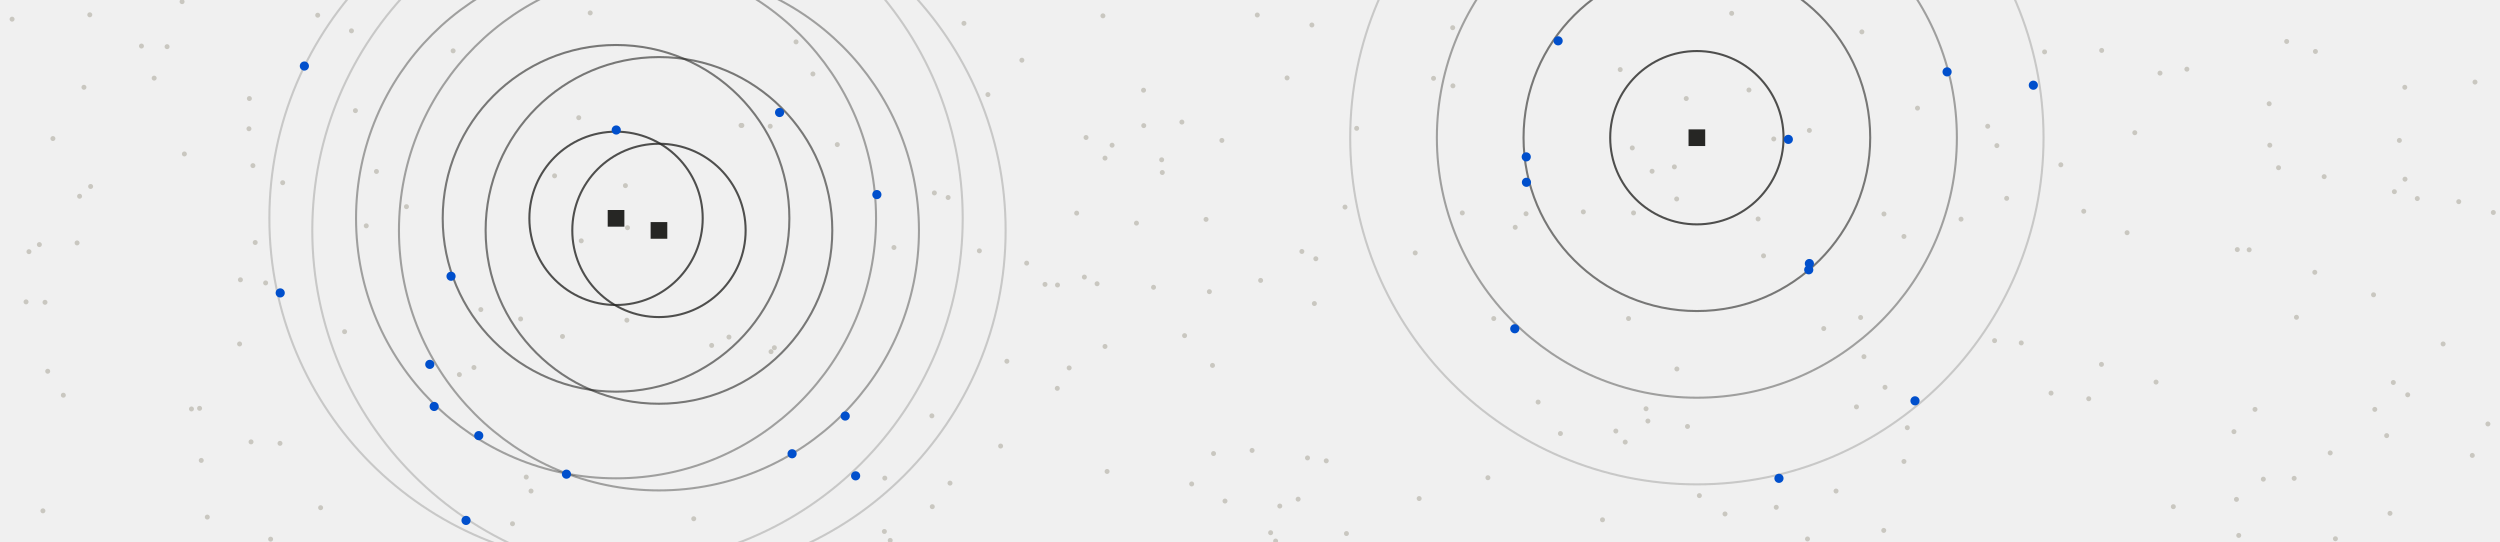
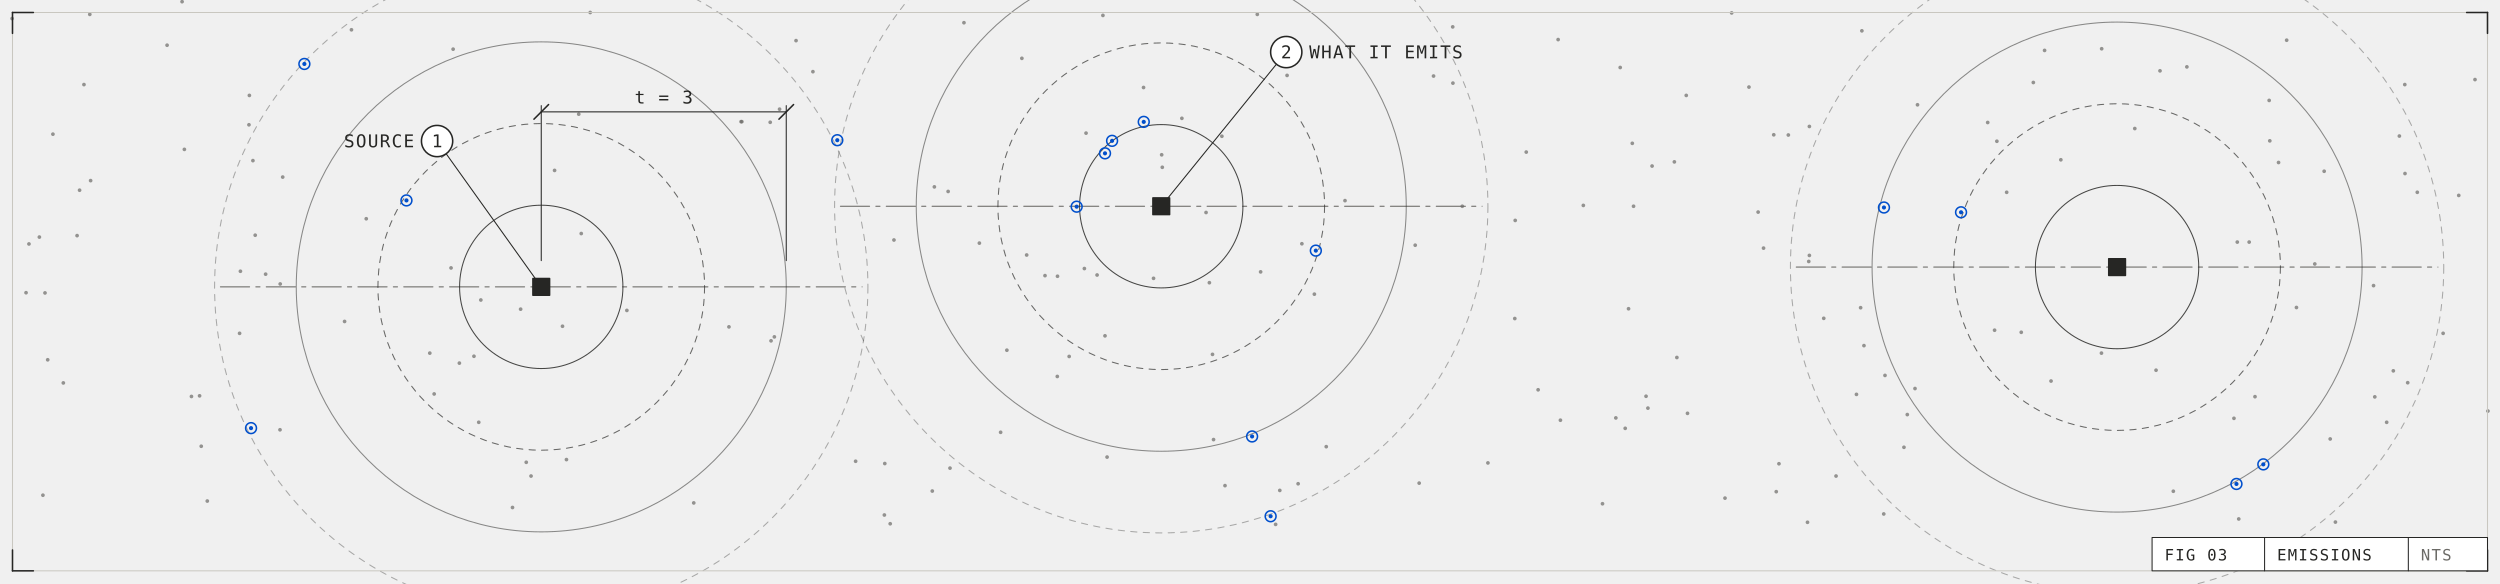
- <svg xmlns="http://www.w3.org/2000/svg" viewBox="0 0 1200 260" width="1200" height="260" role="img" aria-label="Signals spreading in rings from a few sources; the readers they reach light up">
+ <svg xmlns="http://www.w3.org/2000/svg" viewBox="0 0 1200 280" width="1200" height="280" role="img" aria-label="Signals spreading in rings from a few sources; the readers they reach are marked">
  <g fill="none" stroke-linecap="round" stroke-linejoin="round">
-     <circle cx="295.7" cy="104.8" r="41.6" stroke="#262624" stroke-width="1" opacity="0.80" />
-     <circle cx="295.7" cy="104.8" r="83.2" stroke="#262624" stroke-width="1" opacity="0.60" />
-     <circle cx="295.7" cy="104.8" r="124.8" stroke="#262624" stroke-width="1" opacity="0.40" />
-     <circle cx="295.7" cy="104.8" r="166.4" stroke="#262624" stroke-width="1" opacity="0.20" />
-     <rect x="291.7" y="100.8" width="8" height="8" fill="#262624" stroke="none" />
-     <circle cx="814.5" cy="66.1" r="41.6" stroke="#262624" stroke-width="1" opacity="0.80" />
-     <circle cx="814.5" cy="66.1" r="83.2" stroke="#262624" stroke-width="1" opacity="0.60" />
-     <circle cx="814.5" cy="66.1" r="124.8" stroke="#262624" stroke-width="1" opacity="0.40" />
-     <circle cx="814.5" cy="66.1" r="166.4" stroke="#262624" stroke-width="1" opacity="0.20" />
-     <rect x="810.5" y="62.1" width="8" height="8" fill="#262624" stroke="none" />
-     <circle cx="316.3" cy="110.6" r="41.6" stroke="#262624" stroke-width="1" opacity="0.80" />
-     <circle cx="316.3" cy="110.6" r="83.2" stroke="#262624" stroke-width="1" opacity="0.60" />
-     <circle cx="316.3" cy="110.6" r="124.8" stroke="#262624" stroke-width="1" opacity="0.40" />
-     <circle cx="316.3" cy="110.6" r="166.4" stroke="#262624" stroke-width="1" opacity="0.20" />
-     <rect x="312.3" y="106.6" width="8" height="8" fill="#262624" stroke="none" />
-     <circle cx="1147.2" cy="246.4" r="1.2" fill="#c9c7c0" stroke="none" />
-     <circle cx="67.9" cy="22.1" r="1.2" fill="#c9c7c0" stroke="none" />
-     <circle cx="1002.6" cy="191.4" r="1.2" fill="#c9c7c0" stroke="none" />
-     <circle cx="803.7" cy="80.1" r="1.2" fill="#c9c7c0" stroke="none" />
-     <circle cx="727.1" cy="157.8" r="2.2" fill="#004fcc" stroke="none" />
-     <circle cx="697.4" cy="41.2" r="1.2" fill="#c9c7c0" stroke="none" />
-     <circle cx="516.8" cy="102.3" r="1.2" fill="#c9c7c0" stroke="none" />
-     <circle cx="867.6" cy="258.7" r="1.2" fill="#c9c7c0" stroke="none" />
-     <circle cx="1139.3" cy="141.5" r="1.2" fill="#c9c7c0" stroke="none" />
-     <circle cx="533.8" cy="69.7" r="1.2" fill="#c9c7c0" stroke="none" />
-     <circle cx="43.1" cy="7.1" r="1.2" fill="#c9c7c0" stroke="none" />
-     <circle cx="557.9" cy="82.8" r="1.2" fill="#c9c7c0" stroke="none" />
-     <circle cx="456.0" cy="231.9" r="1.2" fill="#c9c7c0" stroke="none" />
-     <circle cx="630.9" cy="145.7" r="1.2" fill="#c9c7c0" stroke="none" />
-     <circle cx="283.3" cy="6.2" r="1.2" fill="#c9c7c0" stroke="none" />
-     <circle cx="390.2" cy="35.5" r="1.2" fill="#c9c7c0" stroke="none" />
-     <circle cx="612.3" cy="259.7" r="1.2" fill="#c9c7c0" stroke="none" />
-     <circle cx="809.4" cy="47.3" r="1.2" fill="#c9c7c0" stroke="none" />
-     <circle cx="1072.3" cy="207.2" r="1.2" fill="#c9c7c0" stroke="none" />
-     <circle cx="881.3" cy="235.7" r="1.2" fill="#c9c7c0" stroke="none" />
-     <circle cx="915.5" cy="205.3" r="1.2" fill="#c9c7c0" stroke="none" />
-     <circle cx="424.5" cy="255.1" r="1.2" fill="#c9c7c0" stroke="none" />
-     <circle cx="1154.3" cy="41.9" r="1.2" fill="#c9c7c0" stroke="none" />
-     <circle cx="904.8" cy="185.9" r="1.2" fill="#c9c7c0" stroke="none" />
-     <circle cx="553.7" cy="137.9" r="1.2" fill="#c9c7c0" stroke="none" />
-     <circle cx="588.0" cy="240.5" r="1.2" fill="#c9c7c0" stroke="none" />
-     <circle cx="601.0" cy="216.2" r="1.2" fill="#c9c7c0" stroke="none" />
-     <circle cx="424.7" cy="229.5" r="1.2" fill="#c9c7c0" stroke="none" />
-     <circle cx="1079.6" cy="119.9" r="1.2" fill="#c9c7c0" stroke="none" />
-     <circle cx="681.2" cy="239.3" r="1.2" fill="#c9c7c0" stroke="none" />
-     <circle cx="868.5" cy="126.5" r="2.2" fill="#004fcc" stroke="none" />
-     <circle cx="266.2" cy="84.4" r="1.2" fill="#c9c7c0" stroke="none" />
-     <circle cx="839.5" cy="43.2" r="1.2" fill="#c9c7c0" stroke="none" />
-     <circle cx="1089.5" cy="69.7" r="1.2" fill="#c9c7c0" stroke="none" />
-     <circle cx="1093.7" cy="80.5" r="1.2" fill="#c9c7c0" stroke="none" />
-     <circle cx="1148.8" cy="183.6" r="1.2" fill="#c9c7c0" stroke="none" />
-     <circle cx="605.1" cy="134.6" r="1.2" fill="#c9c7c0" stroke="none" />
-     <circle cx="781.7" cy="152.9" r="1.2" fill="#c9c7c0" stroke="none" />
-     <circle cx="374.2" cy="54.0" r="2.2" fill="#004fcc" stroke="none" />
-     <circle cx="614.3" cy="242.9" r="1.2" fill="#c9c7c0" stroke="none" />
-     <circle cx="747.9" cy="19.6" r="2.2" fill="#004fcc" stroke="none" />
-     <circle cx="984.5" cy="188.7" r="1.2" fill="#c9c7c0" stroke="none" />
-     <circle cx="1089.2" cy="49.8" r="1.2" fill="#c9c7c0" stroke="none" />
-     <circle cx="893.7" cy="15.3" r="1.2" fill="#c9c7c0" stroke="none" />
-     <circle cx="783.5" cy="71.0" r="1.2" fill="#c9c7c0" stroke="none" />
-     <circle cx="271.9" cy="227.6" r="2.2" fill="#004fcc" stroke="none" />
-     <circle cx="127.5" cy="135.8" r="1.2" fill="#c9c7c0" stroke="none" />
-     <circle cx="1024.7" cy="63.7" r="1.2" fill="#c9c7c0" stroke="none" />
-     <circle cx="252.6" cy="229.0" r="1.2" fill="#c9c7c0" stroke="none" />
-     <circle cx="507.5" cy="186.4" r="1.2" fill="#c9c7c0" stroke="none" />
-     <circle cx="38.2" cy="94.2" r="1.2" fill="#c9c7c0" stroke="none" />
-     <circle cx="206.3" cy="174.9" r="2.2" fill="#004fcc" stroke="none" />
-     <circle cx="99.5" cy="248.2" r="1.2" fill="#c9c7c0" stroke="none" />
-     <circle cx="30.4" cy="189.7" r="1.2" fill="#c9c7c0" stroke="none" />
-     <circle cx="25.4" cy="66.5" r="1.2" fill="#c9c7c0" stroke="none" />
-     <circle cx="976.0" cy="40.9" r="2.2" fill="#004fcc" stroke="none" />
-     <circle cx="220.5" cy="179.8" r="1.2" fill="#c9c7c0" stroke="none" />
-     <circle cx="462.7" cy="11.2" r="1.2" fill="#c9c7c0" stroke="none" />
-     <circle cx="1188.0" cy="39.4" r="1.2" fill="#c9c7c0" stroke="none" />
-     <circle cx="43.5" cy="89.5" r="1.2" fill="#c9c7c0" stroke="none" />
-     <circle cx="738.3" cy="193.0" r="1.2" fill="#c9c7c0" stroke="none" />
-     <circle cx="135.7" cy="87.7" r="1.2" fill="#c9c7c0" stroke="none" />
-     <circle cx="37.0" cy="116.6" r="1.2" fill="#c9c7c0" stroke="none" />
-     <circle cx="919.2" cy="192.4" r="2.2" fill="#004fcc" stroke="none" />
-     <circle cx="1082.4" cy="196.5" r="1.2" fill="#c9c7c0" stroke="none" />
-     <circle cx="1034.9" cy="183.4" r="1.2" fill="#c9c7c0" stroke="none" />
-     <circle cx="567.3" cy="58.6" r="1.2" fill="#c9c7c0" stroke="none" />
-     <circle cx="793.0" cy="82.2" r="1.2" fill="#c9c7c0" stroke="none" />
-     <circle cx="122.5" cy="116.4" r="1.2" fill="#c9c7c0" stroke="none" />
-     <circle cx="1049.7" cy="33.2" r="1.2" fill="#c9c7c0" stroke="none" />
-     <circle cx="701.9" cy="102.2" r="1.2" fill="#c9c7c0" stroke="none" />
-     <circle cx="617.8" cy="37.4" r="1.2" fill="#c9c7c0" stroke="none" />
-     <circle cx="1151.7" cy="67.4" r="1.2" fill="#c9c7c0" stroke="none" />
-     <circle cx="727.3" cy="109.1" r="1.2" fill="#c9c7c0" stroke="none" />
-     <circle cx="21.6" cy="145.1" r="1.2" fill="#c9c7c0" stroke="none" />
-     <circle cx="168.7" cy="14.8" r="1.2" fill="#c9c7c0" stroke="none" />
-     <circle cx="40.3" cy="41.9" r="1.2" fill="#c9c7c0" stroke="none" />
-     <circle cx="115.0" cy="165.1" r="1.2" fill="#c9c7c0" stroke="none" />
-     <circle cx="609.9" cy="255.7" r="1.2" fill="#c9c7c0" stroke="none" />
-     <circle cx="1121.0" cy="258.6" r="1.2" fill="#c9c7c0" stroke="none" />
-     <circle cx="279.0" cy="115.6" r="1.2" fill="#c9c7c0" stroke="none" />
-     <circle cx="300.9" cy="153.7" r="1.2" fill="#c9c7c0" stroke="none" />
-     <circle cx="749.0" cy="208.1" r="1.2" fill="#c9c7c0" stroke="none" />
-     <circle cx="851.4" cy="66.7" r="1.2" fill="#c9c7c0" stroke="none" />
-     <circle cx="507.6" cy="136.8" r="1.2" fill="#c9c7c0" stroke="none" />
-     <circle cx="5.8" cy="9.2" r="1.2" fill="#c9c7c0" stroke="none" />
-     <circle cx="490.5" cy="28.9" r="1.2" fill="#c9c7c0" stroke="none" />
-     <circle cx="868.5" cy="62.6" r="1.2" fill="#c9c7c0" stroke="none" />
-     <circle cx="119.7" cy="47.3" r="1.2" fill="#c9c7c0" stroke="none" />
-     <circle cx="277.8" cy="56.5" r="1.2" fill="#c9c7c0" stroke="none" />
-     <circle cx="624.9" cy="120.7" r="1.2" fill="#c9c7c0" stroke="none" />
-     <circle cx="371.7" cy="166.9" r="1.2" fill="#c9c7c0" stroke="none" />
-     <circle cx="254.9" cy="235.7" r="1.2" fill="#c9c7c0" stroke="none" />
-     <circle cx="1155.7" cy="189.5" r="1.2" fill="#c9c7c0" stroke="none" />
-     <circle cx="520.5" cy="133.0" r="1.2" fill="#c9c7c0" stroke="none" />
-     <circle cx="697.3" cy="13.3" r="1.2" fill="#c9c7c0" stroke="none" />
-     <circle cx="501.6" cy="136.5" r="1.2" fill="#c9c7c0" stroke="none" />
-     <circle cx="217.5" cy="24.4" r="1.2" fill="#c9c7c0" stroke="none" />
-     <circle cx="963.2" cy="95.2" r="1.2" fill="#c9c7c0" stroke="none" />
-     <circle cx="623.1" cy="239.6" r="1.2" fill="#c9c7c0" stroke="none" />
-     <circle cx="732.6" cy="75.3" r="2.2" fill="#004fcc" stroke="none" />
-     <circle cx="1180.2" cy="96.8" r="1.2" fill="#c9c7c0" stroke="none" />
-     <circle cx="22.9" cy="178.2" r="1.2" fill="#c9c7c0" stroke="none" />
-     <circle cx="121.4" cy="79.5" r="1.2" fill="#c9c7c0" stroke="none" />
-     <circle cx="1008.7" cy="174.9" r="1.2" fill="#c9c7c0" stroke="none" />
-     <circle cx="18.9" cy="117.4" r="1.2" fill="#c9c7c0" stroke="none" />
-     <circle cx="492.8" cy="126.3" r="1.2" fill="#c9c7c0" stroke="none" />
-     <circle cx="249.9" cy="153.1" r="1.2" fill="#c9c7c0" stroke="none" />
-     <circle cx="88.5" cy="73.9" r="1.2" fill="#c9c7c0" stroke="none" />
-     <circle cx="447.5" cy="243.2" r="1.2" fill="#c9c7c0" stroke="none" />
-     <circle cx="91.9" cy="196.3" r="1.2" fill="#c9c7c0" stroke="none" />
-     <circle cx="230.8" cy="148.6" r="1.2" fill="#c9c7c0" stroke="none" />
-     <circle cx="470.1" cy="120.4" r="1.2" fill="#c9c7c0" stroke="none" />
-     <circle cx="904.3" cy="102.7" r="1.2" fill="#c9c7c0" stroke="none" />
-     <circle cx="146.1" cy="31.7" r="2.2" fill="#004fcc" stroke="none" />
-     <circle cx="96.6" cy="221.0" r="1.2" fill="#c9c7c0" stroke="none" />
-     <circle cx="769.2" cy="249.5" r="1.2" fill="#c9c7c0" stroke="none" />
-     <circle cx="831.2" cy="6.4" r="1.2" fill="#c9c7c0" stroke="none" />
-     <circle cx="791.0" cy="202.1" r="1.2" fill="#c9c7c0" stroke="none" />
-     <circle cx="868.2" cy="129.5" r="2.2" fill="#004fcc" stroke="none" />
-     <circle cx="429.1" cy="118.8" r="1.2" fill="#c9c7c0" stroke="none" />
-     <circle cx="958.5" cy="69.9" r="1.2" fill="#c9c7c0" stroke="none" />
-     <circle cx="631.6" cy="124.2" r="1.2" fill="#c9c7c0" stroke="none" />
-     <circle cx="1145.6" cy="209.1" r="1.2" fill="#c9c7c0" stroke="none" />
-     <circle cx="1118.5" cy="217.4" r="1.2" fill="#c9c7c0" stroke="none" />
-     <circle cx="356.1" cy="60.2" r="1.2" fill="#c9c7c0" stroke="none" />
-     <circle cx="586.5" cy="67.4" r="1.2" fill="#c9c7c0" stroke="none" />
-     <circle cx="513.2" cy="176.6" r="1.2" fill="#c9c7c0" stroke="none" />
-     <circle cx="1102.3" cy="152.3" r="1.2" fill="#c9c7c0" stroke="none" />
-     <circle cx="981.4" cy="24.9" r="1.2" fill="#c9c7c0" stroke="none" />
-     <circle cx="427.3" cy="259.4" r="1.2" fill="#c9c7c0" stroke="none" />
-     <circle cx="175.8" cy="108.4" r="1.2" fill="#c9c7c0" stroke="none" />
-     <circle cx="80.2" cy="22.4" r="1.2" fill="#c9c7c0" stroke="none" />
-     <circle cx="1074.6" cy="257.0" r="1.2" fill="#c9c7c0" stroke="none" />
-     <circle cx="777.7" cy="33.4" r="1.2" fill="#c9c7c0" stroke="none" />
-     <circle cx="355.7" cy="60.2" r="1.2" fill="#c9c7c0" stroke="none" />
-     <circle cx="804.9" cy="177.1" r="1.2" fill="#c9c7c0" stroke="none" />
-     <circle cx="526.6" cy="136.2" r="1.2" fill="#c9c7c0" stroke="none" />
-     <circle cx="134.5" cy="140.6" r="2.2" fill="#004fcc" stroke="none" />
-     <circle cx="1139.9" cy="196.5" r="1.2" fill="#c9c7c0" stroke="none" />
-     <circle cx="115.4" cy="134.3" r="1.2" fill="#c9c7c0" stroke="none" />
-     <circle cx="858.4" cy="66.9" r="2.2" fill="#004fcc" stroke="none" />
-     <circle cx="1073.9" cy="119.8" r="1.2" fill="#c9c7c0" stroke="none" />
-     <circle cx="843.9" cy="105.1" r="1.2" fill="#c9c7c0" stroke="none" />
-     <circle cx="1194.2" cy="203.5" r="1.2" fill="#c9c7c0" stroke="none" />
-     <circle cx="688.1" cy="37.6" r="1.2" fill="#c9c7c0" stroke="none" />
-     <circle cx="529.4" cy="7.6" r="1.2" fill="#c9c7c0" stroke="none" />
-     <circle cx="714.2" cy="229.3" r="1.2" fill="#c9c7c0" stroke="none" />
-     <circle cx="216.5" cy="132.6" r="2.2" fill="#004fcc" stroke="none" />
-     <circle cx="578.9" cy="105.3" r="1.2" fill="#c9c7c0" stroke="none" />
-     <circle cx="852.6" cy="243.5" r="1.2" fill="#c9c7c0" stroke="none" />
-     <circle cx="846.5" cy="122.8" r="1.2" fill="#c9c7c0" stroke="none" />
-     <circle cx="1154.4" cy="86.0" r="1.2" fill="#c9c7c0" stroke="none" />
-     <circle cx="894.7" cy="171.2" r="1.2" fill="#c9c7c0" stroke="none" />
-     <circle cx="913.9" cy="221.5" r="1.2" fill="#c9c7c0" stroke="none" />
-     <circle cx="270.0" cy="161.5" r="1.2" fill="#c9c7c0" stroke="none" />
-     <circle cx="483.3" cy="173.4" r="1.2" fill="#c9c7c0" stroke="none" />
-     <circle cx="1172.7" cy="165.1" r="1.2" fill="#c9c7c0" stroke="none" />
-     <circle cx="13.9" cy="120.8" r="1.2" fill="#c9c7c0" stroke="none" />
-     <circle cx="853.9" cy="229.6" r="2.2" fill="#004fcc" stroke="none" />
-     <circle cx="780.1" cy="212.2" r="1.2" fill="#c9c7c0" stroke="none" />
-     <circle cx="20.6" cy="245.2" r="1.2" fill="#c9c7c0" stroke="none" />
-     <circle cx="875.4" cy="157.7" r="1.2" fill="#c9c7c0" stroke="none" />
-     <circle cx="1086.4" cy="230.0" r="1.2" fill="#c9c7c0" stroke="none" />
-     <circle cx="120.5" cy="212.1" r="1.2" fill="#c9c7c0" stroke="none" />
-     <circle cx="920.4" cy="51.9" r="1.2" fill="#c9c7c0" stroke="none" />
-     <circle cx="893.1" cy="152.4" r="1.2" fill="#c9c7c0" stroke="none" />
-     <circle cx="229.8" cy="209.1" r="2.2" fill="#004fcc" stroke="none" />
-     <circle cx="165.4" cy="159.2" r="1.2" fill="#c9c7c0" stroke="none" />
-     <circle cx="521.3" cy="66.0" r="1.2" fill="#c9c7c0" stroke="none" />
-     <circle cx="679.3" cy="121.4" r="1.2" fill="#c9c7c0" stroke="none" />
-     <circle cx="246.0" cy="251.4" r="1.2" fill="#c9c7c0" stroke="none" />
-     <circle cx="87.4" cy="0.8" r="1.2" fill="#c9c7c0" stroke="none" />
-     <circle cx="582.5" cy="217.7" r="1.2" fill="#c9c7c0" stroke="none" />
-     <circle cx="790.1" cy="196.2" r="1.2" fill="#c9c7c0" stroke="none" />
-     <circle cx="582.0" cy="175.4" r="1.2" fill="#c9c7c0" stroke="none" />
-     <circle cx="401.9" cy="69.4" r="1.2" fill="#c9c7c0" stroke="none" />
-     <circle cx="603.5" cy="7.2" r="1.2" fill="#c9c7c0" stroke="none" />
-     <circle cx="95.8" cy="196.0" r="1.2" fill="#c9c7c0" stroke="none" />
-     <circle cx="208.4" cy="195.1" r="2.2" fill="#004fcc" stroke="none" />
-     <circle cx="941.3" cy="105.2" r="1.2" fill="#c9c7c0" stroke="none" />
-     <circle cx="810.0" cy="204.7" r="1.2" fill="#c9c7c0" stroke="none" />
-     <circle cx="1036.8" cy="35.1" r="1.2" fill="#c9c7c0" stroke="none" />
-     <circle cx="195.1" cy="99.2" r="1.2" fill="#c9c7c0" stroke="none" />
-     <circle cx="557.6" cy="76.7" r="1.2" fill="#c9c7c0" stroke="none" />
-     <circle cx="12.5" cy="144.9" r="1.2" fill="#c9c7c0" stroke="none" />
-     <circle cx="1160.3" cy="95.3" r="1.2" fill="#c9c7c0" stroke="none" />
-     <circle cx="645.6" cy="99.4" r="1.2" fill="#c9c7c0" stroke="none" />
-     <circle cx="531.4" cy="226.3" r="1.2" fill="#c9c7c0" stroke="none" />
-     <circle cx="370.1" cy="168.8" r="1.2" fill="#c9c7c0" stroke="none" />
-     <circle cx="580.5" cy="140.0" r="1.2" fill="#c9c7c0" stroke="none" />
-     <circle cx="1097.6" cy="19.9" r="1.2" fill="#c9c7c0" stroke="none" />
-     <circle cx="989.2" cy="79.1" r="1.2" fill="#c9c7c0" stroke="none" />
-     <circle cx="775.6" cy="206.9" r="1.2" fill="#c9c7c0" stroke="none" />
-     <circle cx="784.1" cy="102.2" r="1.2" fill="#c9c7c0" stroke="none" />
-     <circle cx="1008.8" cy="24.2" r="1.2" fill="#c9c7c0" stroke="none" />
-     <circle cx="760.0" cy="101.7" r="1.2" fill="#c9c7c0" stroke="none" />
-     <circle cx="636.6" cy="221.2" r="1.2" fill="#c9c7c0" stroke="none" />
-     <circle cx="957.4" cy="163.5" r="1.2" fill="#c9c7c0" stroke="none" />
-     <circle cx="369.7" cy="60.6" r="1.2" fill="#c9c7c0" stroke="none" />
-     <circle cx="549.0" cy="60.3" r="1.2" fill="#c9c7c0" stroke="none" />
-     <circle cx="333.0" cy="249.0" r="1.2" fill="#c9c7c0" stroke="none" />
-     <circle cx="134.4" cy="212.8" r="1.2" fill="#c9c7c0" stroke="none" />
-     <circle cx="455.1" cy="94.8" r="1.2" fill="#c9c7c0" stroke="none" />
-     <circle cx="382.1" cy="20.1" r="1.2" fill="#c9c7c0" stroke="none" />
-     <circle cx="548.9" cy="43.3" r="1.2" fill="#c9c7c0" stroke="none" />
-     <circle cx="530.4" cy="75.9" r="1.2" fill="#c9c7c0" stroke="none" />
-     <circle cx="1073.5" cy="239.7" r="1.2" fill="#c9c7c0" stroke="none" />
-     <circle cx="530.4" cy="166.3" r="1.2" fill="#c9c7c0" stroke="none" />
-     <circle cx="1115.6" cy="84.8" r="1.2" fill="#c9c7c0" stroke="none" />
-     <circle cx="119.5" cy="61.8" r="1.2" fill="#c9c7c0" stroke="none" />
-     <circle cx="227.5" cy="176.4" r="1.2" fill="#c9c7c0" stroke="none" />
-     <circle cx="448.5" cy="92.6" r="1.2" fill="#c9c7c0" stroke="none" />
-     <circle cx="954.1" cy="60.6" r="1.2" fill="#c9c7c0" stroke="none" />
-     <circle cx="970.2" cy="164.6" r="1.2" fill="#c9c7c0" stroke="none" />
-     <circle cx="480.3" cy="214.1" r="1.2" fill="#c9c7c0" stroke="none" />
-     <circle cx="410.7" cy="228.4" r="2.2" fill="#004fcc" stroke="none" />
-     <circle cx="1111.1" cy="130.7" r="1.2" fill="#c9c7c0" stroke="none" />
-     <circle cx="828.0" cy="246.7" r="1.2" fill="#c9c7c0" stroke="none" />
-     <circle cx="891.1" cy="195.3" r="1.2" fill="#c9c7c0" stroke="none" />
-     <circle cx="1043.2" cy="243.2" r="1.2" fill="#c9c7c0" stroke="none" />
-     <circle cx="904.2" cy="254.6" r="1.2" fill="#c9c7c0" stroke="none" />
-     <circle cx="349.9" cy="161.8" r="1.2" fill="#c9c7c0" stroke="none" />
-     <circle cx="804.8" cy="95.5" r="1.2" fill="#c9c7c0" stroke="none" />
-     <circle cx="474.2" cy="45.4" r="1.2" fill="#c9c7c0" stroke="none" />
-     <circle cx="1149.3" cy="92.0" r="1.2" fill="#c9c7c0" stroke="none" />
-     <circle cx="572.0" cy="232.3" r="1.2" fill="#c9c7c0" stroke="none" />
-     <circle cx="223.7" cy="249.8" r="2.2" fill="#004fcc" stroke="none" />
-     <circle cx="152.5" cy="7.3" r="1.2" fill="#c9c7c0" stroke="none" />
-     <circle cx="420.9" cy="93.4" r="2.2" fill="#004fcc" stroke="none" />
-     <circle cx="1101.2" cy="229.6" r="1.2" fill="#c9c7c0" stroke="none" />
-     <circle cx="913.9" cy="113.5" r="1.2" fill="#c9c7c0" stroke="none" />
-     <circle cx="651.2" cy="61.6" r="1.2" fill="#c9c7c0" stroke="none" />
-     <circle cx="1000.2" cy="101.4" r="1.2" fill="#c9c7c0" stroke="none" />
-     <circle cx="341.6" cy="165.8" r="1.2" fill="#c9c7c0" stroke="none" />
-     <circle cx="180.7" cy="82.3" r="1.2" fill="#c9c7c0" stroke="none" />
-     <circle cx="1111.4" cy="24.7" r="1.2" fill="#c9c7c0" stroke="none" />
-     <circle cx="170.6" cy="53.1" r="1.2" fill="#c9c7c0" stroke="none" />
-     <circle cx="301.2" cy="109.3" r="1.2" fill="#c9c7c0" stroke="none" />
-     <circle cx="300.2" cy="89.1" r="1.2" fill="#c9c7c0" stroke="none" />
-     <circle cx="295.8" cy="62.4" r="2.2" fill="#004fcc" stroke="none" />
-     <circle cx="732.7" cy="87.5" r="2.2" fill="#004fcc" stroke="none" />
-     <circle cx="447.3" cy="199.6" r="1.2" fill="#c9c7c0" stroke="none" />
-     <circle cx="74.0" cy="37.5" r="1.2" fill="#c9c7c0" stroke="none" />
-     <circle cx="1021.0" cy="111.7" r="1.2" fill="#c9c7c0" stroke="none" />
-     <circle cx="934.6" cy="34.5" r="2.2" fill="#004fcc" stroke="none" />
-     <circle cx="627.6" cy="219.8" r="1.2" fill="#c9c7c0" stroke="none" />
-     <circle cx="405.7" cy="199.7" r="2.2" fill="#004fcc" stroke="none" />
-     <circle cx="732.5" cy="102.6" r="1.2" fill="#c9c7c0" stroke="none" />
-     <circle cx="1196.8" cy="102.0" r="1.2" fill="#c9c7c0" stroke="none" />
-     <circle cx="568.6" cy="161.1" r="1.2" fill="#c9c7c0" stroke="none" />
-     <circle cx="380.2" cy="217.8" r="2.2" fill="#004fcc" stroke="none" />
-     <circle cx="717.0" cy="152.9" r="1.2" fill="#c9c7c0" stroke="none" />
-     <circle cx="646.3" cy="256.1" r="1.2" fill="#c9c7c0" stroke="none" />
-     <circle cx="1186.7" cy="218.6" r="1.2" fill="#c9c7c0" stroke="none" />
-     <circle cx="545.5" cy="107.1" r="1.2" fill="#c9c7c0" stroke="none" />
-     <circle cx="629.7" cy="12.0" r="1.2" fill="#c9c7c0" stroke="none" />
-     <circle cx="129.9" cy="258.8" r="1.2" fill="#c9c7c0" stroke="none" />
-     <circle cx="153.9" cy="243.7" r="1.2" fill="#c9c7c0" stroke="none" />
-     <circle cx="815.7" cy="237.9" r="1.2" fill="#c9c7c0" stroke="none" />
+     <path d="M105.8 137.7L413.8 137.7" stroke="#6b6a66" stroke-width="0.5" stroke-dasharray="14 3 2 3" />
+     <circle cx="259.8" cy="137.7" r="39.2" stroke="#262624" stroke-width="0.5" fill="none" opacity="0.84" />
+     <circle cx="259.8" cy="137.7" r="78.4" stroke="#262624" stroke-width="0.5" fill="none" stroke-dasharray="3 3" opacity="0.68" />
+     <circle cx="259.8" cy="137.7" r="117.6" stroke="#262624" stroke-width="0.5" fill="none" opacity="0.52" />
+     <circle cx="259.8" cy="137.7" r="156.8" stroke="#262624" stroke-width="0.5" fill="none" stroke-dasharray="3 3" opacity="0.36" />
+     <rect x="255.8" y="133.7" width="8.0" height="8.0" stroke="#262624" stroke-width="0.75" fill="#262624" />
+     <path d="M403.4 99.0L711.4 99.0" stroke="#6b6a66" stroke-width="0.5" stroke-dasharray="14 3 2 3" />
+     <circle cx="557.4" cy="99.0" r="39.2" stroke="#262624" stroke-width="0.5" fill="none" opacity="0.84" />
+     <circle cx="557.4" cy="99.0" r="78.4" stroke="#262624" stroke-width="0.5" fill="none" stroke-dasharray="3 3" opacity="0.68" />
+     <circle cx="557.4" cy="99.0" r="117.6" stroke="#262624" stroke-width="0.5" fill="none" opacity="0.52" />
+     <circle cx="557.4" cy="99.0" r="156.8" stroke="#262624" stroke-width="0.5" fill="none" stroke-dasharray="3 3" opacity="0.36" />
+     <rect x="553.4" y="95.0" width="8.0" height="8.0" stroke="#262624" stroke-width="0.75" fill="#262624" />
+     <path d="M862.2 128.2L1170.2 128.2" stroke="#6b6a66" stroke-width="0.5" stroke-dasharray="14 3 2 3" />
+     <circle cx="1016.2" cy="128.2" r="39.2" stroke="#262624" stroke-width="0.5" fill="none" opacity="0.84" />
+     <circle cx="1016.2" cy="128.2" r="78.4" stroke="#262624" stroke-width="0.5" fill="none" stroke-dasharray="3 3" opacity="0.68" />
+     <circle cx="1016.2" cy="128.2" r="117.6" stroke="#262624" stroke-width="0.5" fill="none" opacity="0.52" />
+     <circle cx="1016.2" cy="128.2" r="156.8" stroke="#262624" stroke-width="0.5" fill="none" stroke-dasharray="3 3" opacity="0.36" />
+     <rect x="1012.2" y="124.2" width="8.0" height="8.0" stroke="#262624" stroke-width="0.75" fill="#262624" />
+     <circle cx="803.7" cy="77.7" r="0.9" fill="#6b6a66" stroke="none" opacity="0.7" />
+     <circle cx="727.1" cy="152.9" r="0.9" fill="#6b6a66" stroke="none" opacity="0.7" />
+     <circle cx="697.4" cy="39.9" r="0.9" fill="#6b6a66" stroke="none" opacity="0.7" />
+     <circle cx="516.8" cy="99.2" r="2.6" stroke="#004fcc" stroke-width="0.75" fill="none" />
+     <circle cx="516.8" cy="99.2" r="1.0" fill="#004fcc" stroke="none" />
+     <circle cx="867.6" cy="250.7" r="0.9" fill="#6b6a66" stroke="none" opacity="0.7" />
+     <circle cx="1139.3" cy="137.1" r="0.9" fill="#6b6a66" stroke="none" opacity="0.7" />
+     <circle cx="533.8" cy="67.6" r="2.6" stroke="#004fcc" stroke-width="0.75" fill="none" />
+     <circle cx="533.8" cy="67.6" r="1.0" fill="#004fcc" stroke="none" />
+     <circle cx="43.1" cy="6.9" r="0.9" fill="#6b6a66" stroke="none" opacity="0.7" />
+     <circle cx="557.9" cy="80.3" r="0.9" fill="#6b6a66" stroke="none" opacity="0.7" />
+     <circle cx="456.0" cy="224.7" r="0.9" fill="#6b6a66" stroke="none" opacity="0.7" />
+     <circle cx="630.9" cy="141.2" r="0.9" fill="#6b6a66" stroke="none" opacity="0.7" />
+     <circle cx="283.3" cy="6.0" r="0.9" fill="#6b6a66" stroke="none" opacity="0.7" />
+     <circle cx="390.2" cy="34.4" r="0.9" fill="#6b6a66" stroke="none" opacity="0.7" />
+     <circle cx="612.3" cy="251.7" r="0.9" fill="#6b6a66" stroke="none" opacity="0.7" />
+     <circle cx="809.4" cy="45.8" r="0.9" fill="#6b6a66" stroke="none" opacity="0.7" />
+     <circle cx="1072.3" cy="200.8" r="0.9" fill="#6b6a66" stroke="none" opacity="0.7" />
+     <circle cx="881.3" cy="228.5" r="0.9" fill="#6b6a66" stroke="none" opacity="0.7" />
+     <circle cx="915.5" cy="199.0" r="0.9" fill="#6b6a66" stroke="none" opacity="0.7" />
+     <circle cx="424.5" cy="247.2" r="0.9" fill="#6b6a66" stroke="none" opacity="0.7" />
+     <circle cx="1154.3" cy="40.6" r="0.9" fill="#6b6a66" stroke="none" opacity="0.7" />
+     <circle cx="904.8" cy="180.2" r="0.9" fill="#6b6a66" stroke="none" opacity="0.7" />
+     <circle cx="553.7" cy="133.6" r="0.9" fill="#6b6a66" stroke="none" opacity="0.7" />
+     <circle cx="588.0" cy="233.1" r="0.9" fill="#6b6a66" stroke="none" opacity="0.7" />
+     <circle cx="601.0" cy="209.5" r="2.6" stroke="#004fcc" stroke-width="0.75" fill="none" />
+     <circle cx="601.0" cy="209.5" r="1.0" fill="#004fcc" stroke="none" />
+     <circle cx="424.7" cy="222.5" r="0.9" fill="#6b6a66" stroke="none" opacity="0.7" />
+     <circle cx="1079.6" cy="116.2" r="0.9" fill="#6b6a66" stroke="none" opacity="0.7" />
+     <circle cx="681.2" cy="231.9" r="0.9" fill="#6b6a66" stroke="none" opacity="0.7" />
+     <circle cx="868.5" cy="122.6" r="0.9" fill="#6b6a66" stroke="none" opacity="0.7" />
+     <circle cx="266.2" cy="81.8" r="0.9" fill="#6b6a66" stroke="none" opacity="0.7" />
+     <circle cx="839.5" cy="41.8" r="0.9" fill="#6b6a66" stroke="none" opacity="0.7" />
+     <circle cx="1089.5" cy="67.6" r="0.9" fill="#6b6a66" stroke="none" opacity="0.7" />
+     <circle cx="1093.7" cy="78.0" r="0.9" fill="#6b6a66" stroke="none" opacity="0.7" />
+     <circle cx="1148.8" cy="178.0" r="0.9" fill="#6b6a66" stroke="none" opacity="0.7" />
+     <circle cx="605.1" cy="130.5" r="0.9" fill="#6b6a66" stroke="none" opacity="0.7" />
+     <circle cx="781.7" cy="148.2" r="0.9" fill="#6b6a66" stroke="none" opacity="0.7" />
+     <circle cx="374.2" cy="52.4" r="0.9" fill="#6b6a66" stroke="none" opacity="0.7" />
+     <circle cx="614.3" cy="235.4" r="0.9" fill="#6b6a66" stroke="none" opacity="0.7" />
+     <circle cx="747.9" cy="19.0" r="0.9" fill="#6b6a66" stroke="none" opacity="0.7" />
+     <circle cx="984.5" cy="182.9" r="0.9" fill="#6b6a66" stroke="none" opacity="0.7" />
+     <circle cx="1089.2" cy="48.2" r="0.9" fill="#6b6a66" stroke="none" opacity="0.7" />
+     <circle cx="893.7" cy="14.8" r="0.9" fill="#6b6a66" stroke="none" opacity="0.7" />
+     <circle cx="783.5" cy="68.8" r="0.9" fill="#6b6a66" stroke="none" opacity="0.7" />
+     <circle cx="271.9" cy="220.6" r="0.9" fill="#6b6a66" stroke="none" opacity="0.7" />
+     <circle cx="127.5" cy="131.6" r="0.9" fill="#6b6a66" stroke="none" opacity="0.7" />
+     <circle cx="1024.7" cy="61.7" r="0.9" fill="#6b6a66" stroke="none" opacity="0.7" />
+     <circle cx="252.6" cy="221.9" r="0.9" fill="#6b6a66" stroke="none" opacity="0.7" />
+     <circle cx="507.5" cy="180.7" r="0.9" fill="#6b6a66" stroke="none" opacity="0.7" />
+     <circle cx="38.2" cy="91.3" r="0.9" fill="#6b6a66" stroke="none" opacity="0.7" />
+     <circle cx="206.3" cy="169.5" r="0.9" fill="#6b6a66" stroke="none" opacity="0.7" />
+     <circle cx="99.5" cy="240.5" r="0.9" fill="#6b6a66" stroke="none" opacity="0.7" />
+     <circle cx="30.4" cy="183.8" r="0.9" fill="#6b6a66" stroke="none" opacity="0.7" />
+     <circle cx="25.4" cy="64.4" r="0.9" fill="#6b6a66" stroke="none" opacity="0.7" />
+     <circle cx="976.0" cy="39.6" r="0.9" fill="#6b6a66" stroke="none" opacity="0.7" />
+     <circle cx="220.5" cy="174.3" r="0.9" fill="#6b6a66" stroke="none" opacity="0.7" />
+     <circle cx="462.7" cy="10.9" r="0.9" fill="#6b6a66" stroke="none" opacity="0.7" />
+     <circle cx="1188.0" cy="38.2" r="0.9" fill="#6b6a66" stroke="none" opacity="0.7" />
+     <circle cx="43.5" cy="86.7" r="0.9" fill="#6b6a66" stroke="none" opacity="0.7" />
+     <circle cx="738.3" cy="187.1" r="0.9" fill="#6b6a66" stroke="none" opacity="0.7" />
+     <circle cx="135.7" cy="85.0" r="0.9" fill="#6b6a66" stroke="none" opacity="0.7" />
+     <circle cx="37.0" cy="113.1" r="0.9" fill="#6b6a66" stroke="none" opacity="0.7" />
+     <circle cx="919.2" cy="186.5" r="0.9" fill="#6b6a66" stroke="none" opacity="0.7" />
+     <circle cx="1082.4" cy="190.4" r="0.9" fill="#6b6a66" stroke="none" opacity="0.7" />
+     <circle cx="1034.9" cy="177.7" r="0.9" fill="#6b6a66" stroke="none" opacity="0.7" />
+     <circle cx="567.3" cy="56.8" r="0.9" fill="#6b6a66" stroke="none" opacity="0.7" />
+     <circle cx="793.0" cy="79.7" r="0.9" fill="#6b6a66" stroke="none" opacity="0.7" />
+     <circle cx="122.5" cy="112.9" r="0.9" fill="#6b6a66" stroke="none" opacity="0.7" />
+     <circle cx="1049.7" cy="32.1" r="0.9" fill="#6b6a66" stroke="none" opacity="0.7" />
+     <circle cx="701.9" cy="99.0" r="0.9" fill="#6b6a66" stroke="none" opacity="0.7" />
+     <circle cx="617.8" cy="36.2" r="0.9" fill="#6b6a66" stroke="none" opacity="0.7" />
+     <circle cx="1151.7" cy="65.3" r="0.9" fill="#6b6a66" stroke="none" opacity="0.7" />
+     <circle cx="727.3" cy="105.8" r="0.9" fill="#6b6a66" stroke="none" opacity="0.7" />
+     <circle cx="21.6" cy="140.6" r="0.9" fill="#6b6a66" stroke="none" opacity="0.7" />
+     <circle cx="168.7" cy="14.3" r="0.9" fill="#6b6a66" stroke="none" opacity="0.7" />
+     <circle cx="40.3" cy="40.6" r="0.9" fill="#6b6a66" stroke="none" opacity="0.7" />
+     <circle cx="115.0" cy="160.0" r="0.9" fill="#6b6a66" stroke="none" opacity="0.7" />
+     <circle cx="609.9" cy="247.8" r="2.6" stroke="#004fcc" stroke-width="0.75" fill="none" />
+     <circle cx="609.9" cy="247.8" r="1.0" fill="#004fcc" stroke="none" />
+     <circle cx="1121.0" cy="250.6" r="0.9" fill="#6b6a66" stroke="none" opacity="0.7" />
+     <circle cx="279.0" cy="112.1" r="0.9" fill="#6b6a66" stroke="none" opacity="0.7" />
+     <circle cx="300.9" cy="149.0" r="0.9" fill="#6b6a66" stroke="none" opacity="0.7" />
+     <circle cx="749.0" cy="201.7" r="0.9" fill="#6b6a66" stroke="none" opacity="0.7" />
+     <circle cx="851.4" cy="64.7" r="0.9" fill="#6b6a66" stroke="none" opacity="0.7" />
+     <circle cx="507.6" cy="132.6" r="0.9" fill="#6b6a66" stroke="none" opacity="0.7" />
+     <circle cx="5.8" cy="8.9" r="0.9" fill="#6b6a66" stroke="none" opacity="0.7" />
+     <circle cx="490.5" cy="28.0" r="0.9" fill="#6b6a66" stroke="none" opacity="0.7" />
+     <circle cx="868.5" cy="60.7" r="0.9" fill="#6b6a66" stroke="none" opacity="0.7" />
+     <circle cx="119.7" cy="45.8" r="0.9" fill="#6b6a66" stroke="none" opacity="0.7" />
+     <circle cx="277.8" cy="54.8" r="0.9" fill="#6b6a66" stroke="none" opacity="0.7" />
+     <circle cx="624.9" cy="117.0" r="0.9" fill="#6b6a66" stroke="none" opacity="0.7" />
+     <circle cx="371.7" cy="161.7" r="0.9" fill="#6b6a66" stroke="none" opacity="0.7" />
+     <circle cx="254.9" cy="228.5" r="0.9" fill="#6b6a66" stroke="none" opacity="0.7" />
+     <circle cx="1155.7" cy="183.7" r="0.9" fill="#6b6a66" stroke="none" opacity="0.7" />
+     <circle cx="520.5" cy="128.9" r="0.9" fill="#6b6a66" stroke="none" opacity="0.7" />
+     <circle cx="697.3" cy="12.9" r="0.9" fill="#6b6a66" stroke="none" opacity="0.7" />
+     <circle cx="501.6" cy="132.3" r="0.9" fill="#6b6a66" stroke="none" opacity="0.7" />
+     <circle cx="217.5" cy="23.6" r="0.9" fill="#6b6a66" stroke="none" opacity="0.7" />
+     <circle cx="963.2" cy="92.3" r="0.9" fill="#6b6a66" stroke="none" opacity="0.7" />
+     <circle cx="623.1" cy="232.2" r="0.9" fill="#6b6a66" stroke="none" opacity="0.7" />
+     <circle cx="732.6" cy="73.0" r="0.9" fill="#6b6a66" stroke="none" opacity="0.7" />
+     <circle cx="1180.2" cy="93.8" r="0.9" fill="#6b6a66" stroke="none" opacity="0.7" />
+     <circle cx="22.9" cy="172.7" r="0.9" fill="#6b6a66" stroke="none" opacity="0.7" />
+     <circle cx="121.4" cy="77.1" r="0.9" fill="#6b6a66" stroke="none" opacity="0.7" />
+     <circle cx="1008.7" cy="169.5" r="0.9" fill="#6b6a66" stroke="none" opacity="0.7" />
+     <circle cx="18.9" cy="113.8" r="0.9" fill="#6b6a66" stroke="none" opacity="0.7" />
+     <circle cx="492.8" cy="122.4" r="0.9" fill="#6b6a66" stroke="none" opacity="0.7" />
+     <circle cx="249.9" cy="148.4" r="0.9" fill="#6b6a66" stroke="none" opacity="0.7" />
+     <circle cx="88.5" cy="71.7" r="0.9" fill="#6b6a66" stroke="none" opacity="0.7" />
+     <circle cx="447.5" cy="235.7" r="0.9" fill="#6b6a66" stroke="none" opacity="0.7" />
+     <circle cx="91.9" cy="190.3" r="0.9" fill="#6b6a66" stroke="none" opacity="0.7" />
+     <circle cx="230.8" cy="144.0" r="0.9" fill="#6b6a66" stroke="none" opacity="0.7" />
+     <circle cx="470.1" cy="116.7" r="0.9" fill="#6b6a66" stroke="none" opacity="0.7" />
+     <circle cx="904.3" cy="99.6" r="2.6" stroke="#004fcc" stroke-width="0.75" fill="none" />
+     <circle cx="904.3" cy="99.6" r="1.0" fill="#004fcc" stroke="none" />
+     <circle cx="146.1" cy="30.7" r="2.6" stroke="#004fcc" stroke-width="0.75" fill="none" />
+     <circle cx="146.1" cy="30.7" r="1.0" fill="#004fcc" stroke="none" />
+     <circle cx="96.6" cy="214.2" r="0.9" fill="#6b6a66" stroke="none" opacity="0.7" />
+     <circle cx="769.2" cy="241.8" r="0.9" fill="#6b6a66" stroke="none" opacity="0.7" />
+     <circle cx="831.2" cy="6.2" r="0.9" fill="#6b6a66" stroke="none" opacity="0.7" />
+     <circle cx="791.0" cy="195.9" r="0.9" fill="#6b6a66" stroke="none" opacity="0.7" />
+     <circle cx="868.2" cy="125.5" r="0.9" fill="#6b6a66" stroke="none" opacity="0.7" />
+     <circle cx="429.1" cy="115.2" r="0.9" fill="#6b6a66" stroke="none" opacity="0.7" />
+     <circle cx="958.5" cy="67.8" r="0.9" fill="#6b6a66" stroke="none" opacity="0.7" />
+     <circle cx="631.6" cy="120.3" r="2.6" stroke="#004fcc" stroke-width="0.75" fill="none" />
+     <circle cx="631.6" cy="120.3" r="1.0" fill="#004fcc" stroke="none" />
+     <circle cx="1145.6" cy="202.7" r="0.9" fill="#6b6a66" stroke="none" opacity="0.7" />
+     <circle cx="1118.5" cy="210.7" r="0.9" fill="#6b6a66" stroke="none" opacity="0.7" />
+     <circle cx="356.1" cy="58.4" r="0.9" fill="#6b6a66" stroke="none" opacity="0.7" />
+     <circle cx="586.5" cy="65.4" r="0.9" fill="#6b6a66" stroke="none" opacity="0.7" />
+     <circle cx="513.2" cy="171.1" r="0.9" fill="#6b6a66" stroke="none" opacity="0.7" />
+     <circle cx="1102.3" cy="147.6" r="0.9" fill="#6b6a66" stroke="none" opacity="0.7" />
+     <circle cx="981.4" cy="24.2" r="0.9" fill="#6b6a66" stroke="none" opacity="0.7" />
+     <circle cx="427.3" cy="251.4" r="0.9" fill="#6b6a66" stroke="none" opacity="0.7" />
+     <circle cx="175.8" cy="105.0" r="0.9" fill="#6b6a66" stroke="none" opacity="0.7" />
+     <circle cx="80.2" cy="21.7" r="0.9" fill="#6b6a66" stroke="none" opacity="0.7" />
+     <circle cx="1074.6" cy="249.1" r="0.9" fill="#6b6a66" stroke="none" opacity="0.7" />
+     <circle cx="777.7" cy="32.4" r="0.9" fill="#6b6a66" stroke="none" opacity="0.7" />
+     <circle cx="355.7" cy="58.4" r="0.9" fill="#6b6a66" stroke="none" opacity="0.7" />
+     <circle cx="804.9" cy="171.6" r="0.9" fill="#6b6a66" stroke="none" opacity="0.7" />
+     <circle cx="526.6" cy="132.0" r="0.9" fill="#6b6a66" stroke="none" opacity="0.7" />
+     <circle cx="134.5" cy="136.3" r="0.9" fill="#6b6a66" stroke="none" opacity="0.7" />
+     <circle cx="1139.9" cy="190.5" r="0.9" fill="#6b6a66" stroke="none" opacity="0.7" />
+     <circle cx="115.4" cy="130.2" r="0.9" fill="#6b6a66" stroke="none" opacity="0.7" />
+     <circle cx="858.4" cy="64.8" r="0.9" fill="#6b6a66" stroke="none" opacity="0.7" />
+     <circle cx="1073.9" cy="116.2" r="0.9" fill="#6b6a66" stroke="none" opacity="0.7" />
+     <circle cx="843.9" cy="101.8" r="0.9" fill="#6b6a66" stroke="none" opacity="0.7" />
+     <circle cx="1194.2" cy="197.3" r="0.9" fill="#6b6a66" stroke="none" opacity="0.7" />
+     <circle cx="688.1" cy="36.5" r="0.9" fill="#6b6a66" stroke="none" opacity="0.7" />
+     <circle cx="529.4" cy="7.4" r="0.9" fill="#6b6a66" stroke="none" opacity="0.7" />
+     <circle cx="714.2" cy="222.2" r="0.9" fill="#6b6a66" stroke="none" opacity="0.7" />
+     <circle cx="216.5" cy="128.6" r="0.9" fill="#6b6a66" stroke="none" opacity="0.7" />
+     <circle cx="578.9" cy="102.0" r="0.9" fill="#6b6a66" stroke="none" opacity="0.7" />
+     <circle cx="852.6" cy="236.0" r="0.9" fill="#6b6a66" stroke="none" opacity="0.7" />
+     <circle cx="846.5" cy="119.1" r="0.9" fill="#6b6a66" stroke="none" opacity="0.7" />
+     <circle cx="1154.4" cy="83.3" r="0.9" fill="#6b6a66" stroke="none" opacity="0.7" />
+     <circle cx="894.7" cy="165.9" r="0.9" fill="#6b6a66" stroke="none" opacity="0.7" />
+     <circle cx="913.9" cy="214.7" r="0.9" fill="#6b6a66" stroke="none" opacity="0.7" />
+     <circle cx="270.0" cy="156.6" r="0.9" fill="#6b6a66" stroke="none" opacity="0.7" />
+     <circle cx="483.3" cy="168.1" r="0.9" fill="#6b6a66" stroke="none" opacity="0.7" />
+     <circle cx="1172.7" cy="160.0" r="0.9" fill="#6b6a66" stroke="none" opacity="0.7" />
+     <circle cx="13.9" cy="117.1" r="0.9" fill="#6b6a66" stroke="none" opacity="0.7" />
+     <circle cx="853.9" cy="222.6" r="0.9" fill="#6b6a66" stroke="none" opacity="0.7" />
+     <circle cx="780.1" cy="205.6" r="0.9" fill="#6b6a66" stroke="none" opacity="0.7" />
+     <circle cx="20.6" cy="237.7" r="0.9" fill="#6b6a66" stroke="none" opacity="0.7" />
+     <circle cx="875.4" cy="152.8" r="0.9" fill="#6b6a66" stroke="none" opacity="0.7" />
+     <circle cx="1086.4" cy="222.9" r="2.6" stroke="#004fcc" stroke-width="0.75" fill="none" />
+     <circle cx="1086.4" cy="222.9" r="1.0" fill="#004fcc" stroke="none" />
+     <circle cx="120.5" cy="205.5" r="2.6" stroke="#004fcc" stroke-width="0.75" fill="none" />
+     <circle cx="120.5" cy="205.5" r="1.0" fill="#004fcc" stroke="none" />
+     <circle cx="920.4" cy="50.3" r="0.9" fill="#6b6a66" stroke="none" opacity="0.7" />
+     <circle cx="893.1" cy="147.7" r="0.9" fill="#6b6a66" stroke="none" opacity="0.7" />
+     <circle cx="229.8" cy="202.7" r="0.9" fill="#6b6a66" stroke="none" opacity="0.7" />
+     <circle cx="165.4" cy="154.3" r="0.9" fill="#6b6a66" stroke="none" opacity="0.7" />
+     <circle cx="521.3" cy="63.9" r="0.9" fill="#6b6a66" stroke="none" opacity="0.7" />
+     <circle cx="679.3" cy="117.7" r="0.9" fill="#6b6a66" stroke="none" opacity="0.7" />
+     <circle cx="246.0" cy="243.6" r="0.9" fill="#6b6a66" stroke="none" opacity="0.7" />
+     <circle cx="87.4" cy="0.8" r="0.9" fill="#6b6a66" stroke="none" opacity="0.7" />
+     <circle cx="582.5" cy="211.0" r="0.9" fill="#6b6a66" stroke="none" opacity="0.7" />
+     <circle cx="790.1" cy="190.2" r="0.9" fill="#6b6a66" stroke="none" opacity="0.7" />
+     <circle cx="582.0" cy="170.1" r="0.9" fill="#6b6a66" stroke="none" opacity="0.7" />
+     <circle cx="401.9" cy="67.3" r="2.6" stroke="#004fcc" stroke-width="0.75" fill="none" />
+     <circle cx="401.9" cy="67.3" r="1.0" fill="#004fcc" stroke="none" />
+     <circle cx="603.5" cy="6.9" r="0.9" fill="#6b6a66" stroke="none" opacity="0.7" />
+     <circle cx="95.8" cy="190.0" r="0.9" fill="#6b6a66" stroke="none" opacity="0.7" />
+     <circle cx="208.4" cy="189.1" r="0.9" fill="#6b6a66" stroke="none" opacity="0.7" />
+     <circle cx="941.3" cy="101.9" r="2.6" stroke="#004fcc" stroke-width="0.75" fill="none" />
+     <circle cx="941.3" cy="101.9" r="1.0" fill="#004fcc" stroke="none" />
+     <circle cx="810.0" cy="198.4" r="0.9" fill="#6b6a66" stroke="none" opacity="0.7" />
+     <circle cx="1036.8" cy="34.0" r="0.9" fill="#6b6a66" stroke="none" opacity="0.7" />
+     <circle cx="195.1" cy="96.2" r="2.6" stroke="#004fcc" stroke-width="0.75" fill="none" />
+     <circle cx="195.1" cy="96.2" r="1.0" fill="#004fcc" stroke="none" />
+     <circle cx="557.6" cy="74.3" r="0.9" fill="#6b6a66" stroke="none" opacity="0.7" />
+     <circle cx="12.5" cy="140.5" r="0.9" fill="#6b6a66" stroke="none" opacity="0.7" />
+     <circle cx="1160.3" cy="92.3" r="0.9" fill="#6b6a66" stroke="none" opacity="0.7" />
+     <circle cx="645.6" cy="96.3" r="0.9" fill="#6b6a66" stroke="none" opacity="0.7" />
+     <circle cx="531.4" cy="219.4" r="0.9" fill="#6b6a66" stroke="none" opacity="0.7" />
+     <circle cx="370.1" cy="163.6" r="0.9" fill="#6b6a66" stroke="none" opacity="0.7" />
+     <circle cx="580.5" cy="135.7" r="0.9" fill="#6b6a66" stroke="none" opacity="0.7" />
+     <circle cx="1097.6" cy="19.3" r="0.9" fill="#6b6a66" stroke="none" opacity="0.7" />
+     <circle cx="989.2" cy="76.7" r="0.9" fill="#6b6a66" stroke="none" opacity="0.7" />
+     <circle cx="775.6" cy="200.6" r="0.9" fill="#6b6a66" stroke="none" opacity="0.7" />
+     <circle cx="784.1" cy="99.0" r="0.9" fill="#6b6a66" stroke="none" opacity="0.7" />
+     <circle cx="1008.8" cy="23.4" r="0.9" fill="#6b6a66" stroke="none" opacity="0.7" />
+     <circle cx="760.0" cy="98.6" r="0.9" fill="#6b6a66" stroke="none" opacity="0.7" />
+     <circle cx="636.6" cy="214.4" r="0.9" fill="#6b6a66" stroke="none" opacity="0.7" />
+     <circle cx="957.4" cy="158.5" r="0.9" fill="#6b6a66" stroke="none" opacity="0.7" />
+     <circle cx="369.7" cy="58.7" r="0.9" fill="#6b6a66" stroke="none" opacity="0.7" />
+     <circle cx="549.0" cy="58.5" r="2.6" stroke="#004fcc" stroke-width="0.75" fill="none" />
+     <circle cx="549.0" cy="58.5" r="1.0" fill="#004fcc" stroke="none" />
+     <circle cx="333.0" cy="241.4" r="0.9" fill="#6b6a66" stroke="none" opacity="0.7" />
+     <circle cx="134.4" cy="206.3" r="0.9" fill="#6b6a66" stroke="none" opacity="0.7" />
+     <circle cx="455.1" cy="91.9" r="0.9" fill="#6b6a66" stroke="none" opacity="0.7" />
+     <circle cx="382.1" cy="19.5" r="0.9" fill="#6b6a66" stroke="none" opacity="0.7" />
+     <circle cx="548.9" cy="42.0" r="0.9" fill="#6b6a66" stroke="none" opacity="0.7" />
+     <circle cx="530.4" cy="73.6" r="2.6" stroke="#004fcc" stroke-width="0.75" fill="none" />
+     <circle cx="530.4" cy="73.6" r="1.0" fill="#004fcc" stroke="none" />
+     <circle cx="1073.5" cy="232.3" r="2.6" stroke="#004fcc" stroke-width="0.75" fill="none" />
+     <circle cx="1073.5" cy="232.3" r="1.0" fill="#004fcc" stroke="none" />
+     <circle cx="530.4" cy="161.2" r="0.9" fill="#6b6a66" stroke="none" opacity="0.7" />
+     <circle cx="1115.6" cy="82.2" r="0.9" fill="#6b6a66" stroke="none" opacity="0.7" />
+     <circle cx="119.5" cy="59.9" r="0.9" fill="#6b6a66" stroke="none" opacity="0.7" />
+     <circle cx="227.5" cy="171.0" r="0.9" fill="#6b6a66" stroke="none" opacity="0.7" />
+     <circle cx="448.5" cy="89.7" r="0.9" fill="#6b6a66" stroke="none" opacity="0.7" />
+     <circle cx="954.1" cy="58.8" r="0.9" fill="#6b6a66" stroke="none" opacity="0.7" />
+     <circle cx="970.2" cy="159.5" r="0.9" fill="#6b6a66" stroke="none" opacity="0.7" />
+     <circle cx="480.3" cy="207.5" r="0.9" fill="#6b6a66" stroke="none" opacity="0.7" />
+     <circle cx="410.7" cy="221.4" r="0.9" fill="#6b6a66" stroke="none" opacity="0.7" />
+     <circle cx="1111.1" cy="126.7" r="0.9" fill="#6b6a66" stroke="none" opacity="0.7" />
+     <circle cx="828.0" cy="239.1" r="0.9" fill="#6b6a66" stroke="none" opacity="0.7" />
+     <circle cx="891.1" cy="189.3" r="0.9" fill="#6b6a66" stroke="none" opacity="0.7" />
+     <circle cx="1043.2" cy="235.8" r="0.9" fill="#6b6a66" stroke="none" opacity="0.7" />
+     <circle cx="904.2" cy="246.7" r="0.9" fill="#6b6a66" stroke="none" opacity="0.7" />
+     <circle cx="349.9" cy="156.9" r="0.9" fill="#6b6a66" stroke="none" opacity="0.7" />
+     <path d="M259.8 125.1L259.8 50.7" stroke="#262624" stroke-width="0.5" />
+     <path d="M377.4 125.1L377.4 50.7" stroke="#262624" stroke-width="0.5" />
+     <path d="M259.8 53.7L377.4 53.7" stroke="#262624" stroke-width="0.5" />
+     <path d="M256.3 57.2L263.3 50.2" stroke="#262624" stroke-width="0.75" />
+     <path d="M373.9 57.2L380.9 50.2" stroke="#262624" stroke-width="0.75" />
+     <text x="318.6" y="49.7" font-family="ui-monospace, 'IBM Plex Mono', Menlo, monospace" font-size="8.5" letter-spacing=".6" fill="#262624" text-anchor="middle" stroke="none" transform="rotate(0.0 318.6 53.7)">t = 3</text>
+     <path d="M209.8 67.7L259.8 137.7" stroke="#262624" stroke-width="0.5" />
+     <circle cx="259.8" cy="137.7" r="1.6" fill="#262624" stroke="none" />
+     <circle cx="209.8" cy="67.7" r="7.5" stroke="#262624" stroke-width="0.75" fill="#ffffff" />
+     <text x="209.8" y="70.7" font-family="ui-monospace, 'IBM Plex Mono', Menlo, monospace" font-size="8.5" font-weight="500" letter-spacing="0" fill="#262624" text-anchor="middle" stroke="none">1</text>
+     <text x="198.8" y="70.7" font-family="ui-monospace, 'IBM Plex Mono', Menlo, monospace" font-size="8.5" font-weight="400" letter-spacing="0.6" fill="#262624" text-anchor="end" stroke="none">SOURCE</text>
+     <path d="M617.4 25.0L557.4 99.0" stroke="#262624" stroke-width="0.5" />
+     <circle cx="557.4" cy="99.0" r="1.6" fill="#262624" stroke="none" />
+     <circle cx="617.4" cy="25.0" r="7.5" stroke="#262624" stroke-width="0.75" fill="#ffffff" />
+     <text x="617.4" y="28.0" font-family="ui-monospace, 'IBM Plex Mono', Menlo, monospace" font-size="8.5" font-weight="500" letter-spacing="0" fill="#262624" text-anchor="middle" stroke="none">2</text>
+     <text x="628.4" y="28.0" font-family="ui-monospace, 'IBM Plex Mono', Menlo, monospace" font-size="8.5" font-weight="400" letter-spacing="0.6" fill="#262624" text-anchor="start" stroke="none">WHAT IT EMITS</text>
+     <rect x="6.0" y="6.0" width="1188.0" height="268.0" stroke="#c9c7c0" stroke-width="0.5" fill="none" />
+     <path d="M6.0 6.0L16.0 6.0" stroke="#262624" stroke-width="0.75" />
+     <path d="M6.0 6.0L6.0 16.0" stroke="#262624" stroke-width="0.75" />
+     <path d="M1194.0 6.0L1184.0 6.0" stroke="#262624" stroke-width="0.75" />
+     <path d="M1194.0 6.0L1194.0 16.0" stroke="#262624" stroke-width="0.75" />
+     <path d="M6.0 274.0L16.0 274.0" stroke="#262624" stroke-width="0.75" />
+     <path d="M6.0 274.0L6.0 264.0" stroke="#262624" stroke-width="0.75" />
+     <path d="M1194.0 274.0L1184.0 274.0" stroke="#262624" stroke-width="0.75" />
+     <path d="M1194.0 274.0L1194.0 264.0" stroke="#262624" stroke-width="0.75" />
+     <rect x="1033.0" y="258.0" width="161.0" height="16.0" stroke="#262624" stroke-width="0.5" fill="#ffffff" />
+     <path d="M1087.0 258.0L1087.0 274.0" stroke="#262624" stroke-width="0.5" />
+     <path d="M1156.0 258.0L1156.0 274.0" stroke="#262624" stroke-width="0.5" />
+     <text x="1039.0" y="269.0" font-family="ui-monospace, 'IBM Plex Mono', Menlo, monospace" font-size="7.5" font-weight="500" letter-spacing="0.6" fill="#262624" text-anchor="start" stroke="none">FIG 03</text>
+     <text x="1093.0" y="269.0" font-family="ui-monospace, 'IBM Plex Mono', Menlo, monospace" font-size="7.5" font-weight="400" letter-spacing="0.6" fill="#262624" text-anchor="start" stroke="none">EMISSIONS</text>
+     <text x="1162.0" y="269.0" font-family="ui-monospace, 'IBM Plex Mono', Menlo, monospace" font-size="7.5" font-weight="400" letter-spacing="0.6" fill="#6b6a66" text-anchor="start" stroke="none">NTS</text>
  </g>
</svg>
